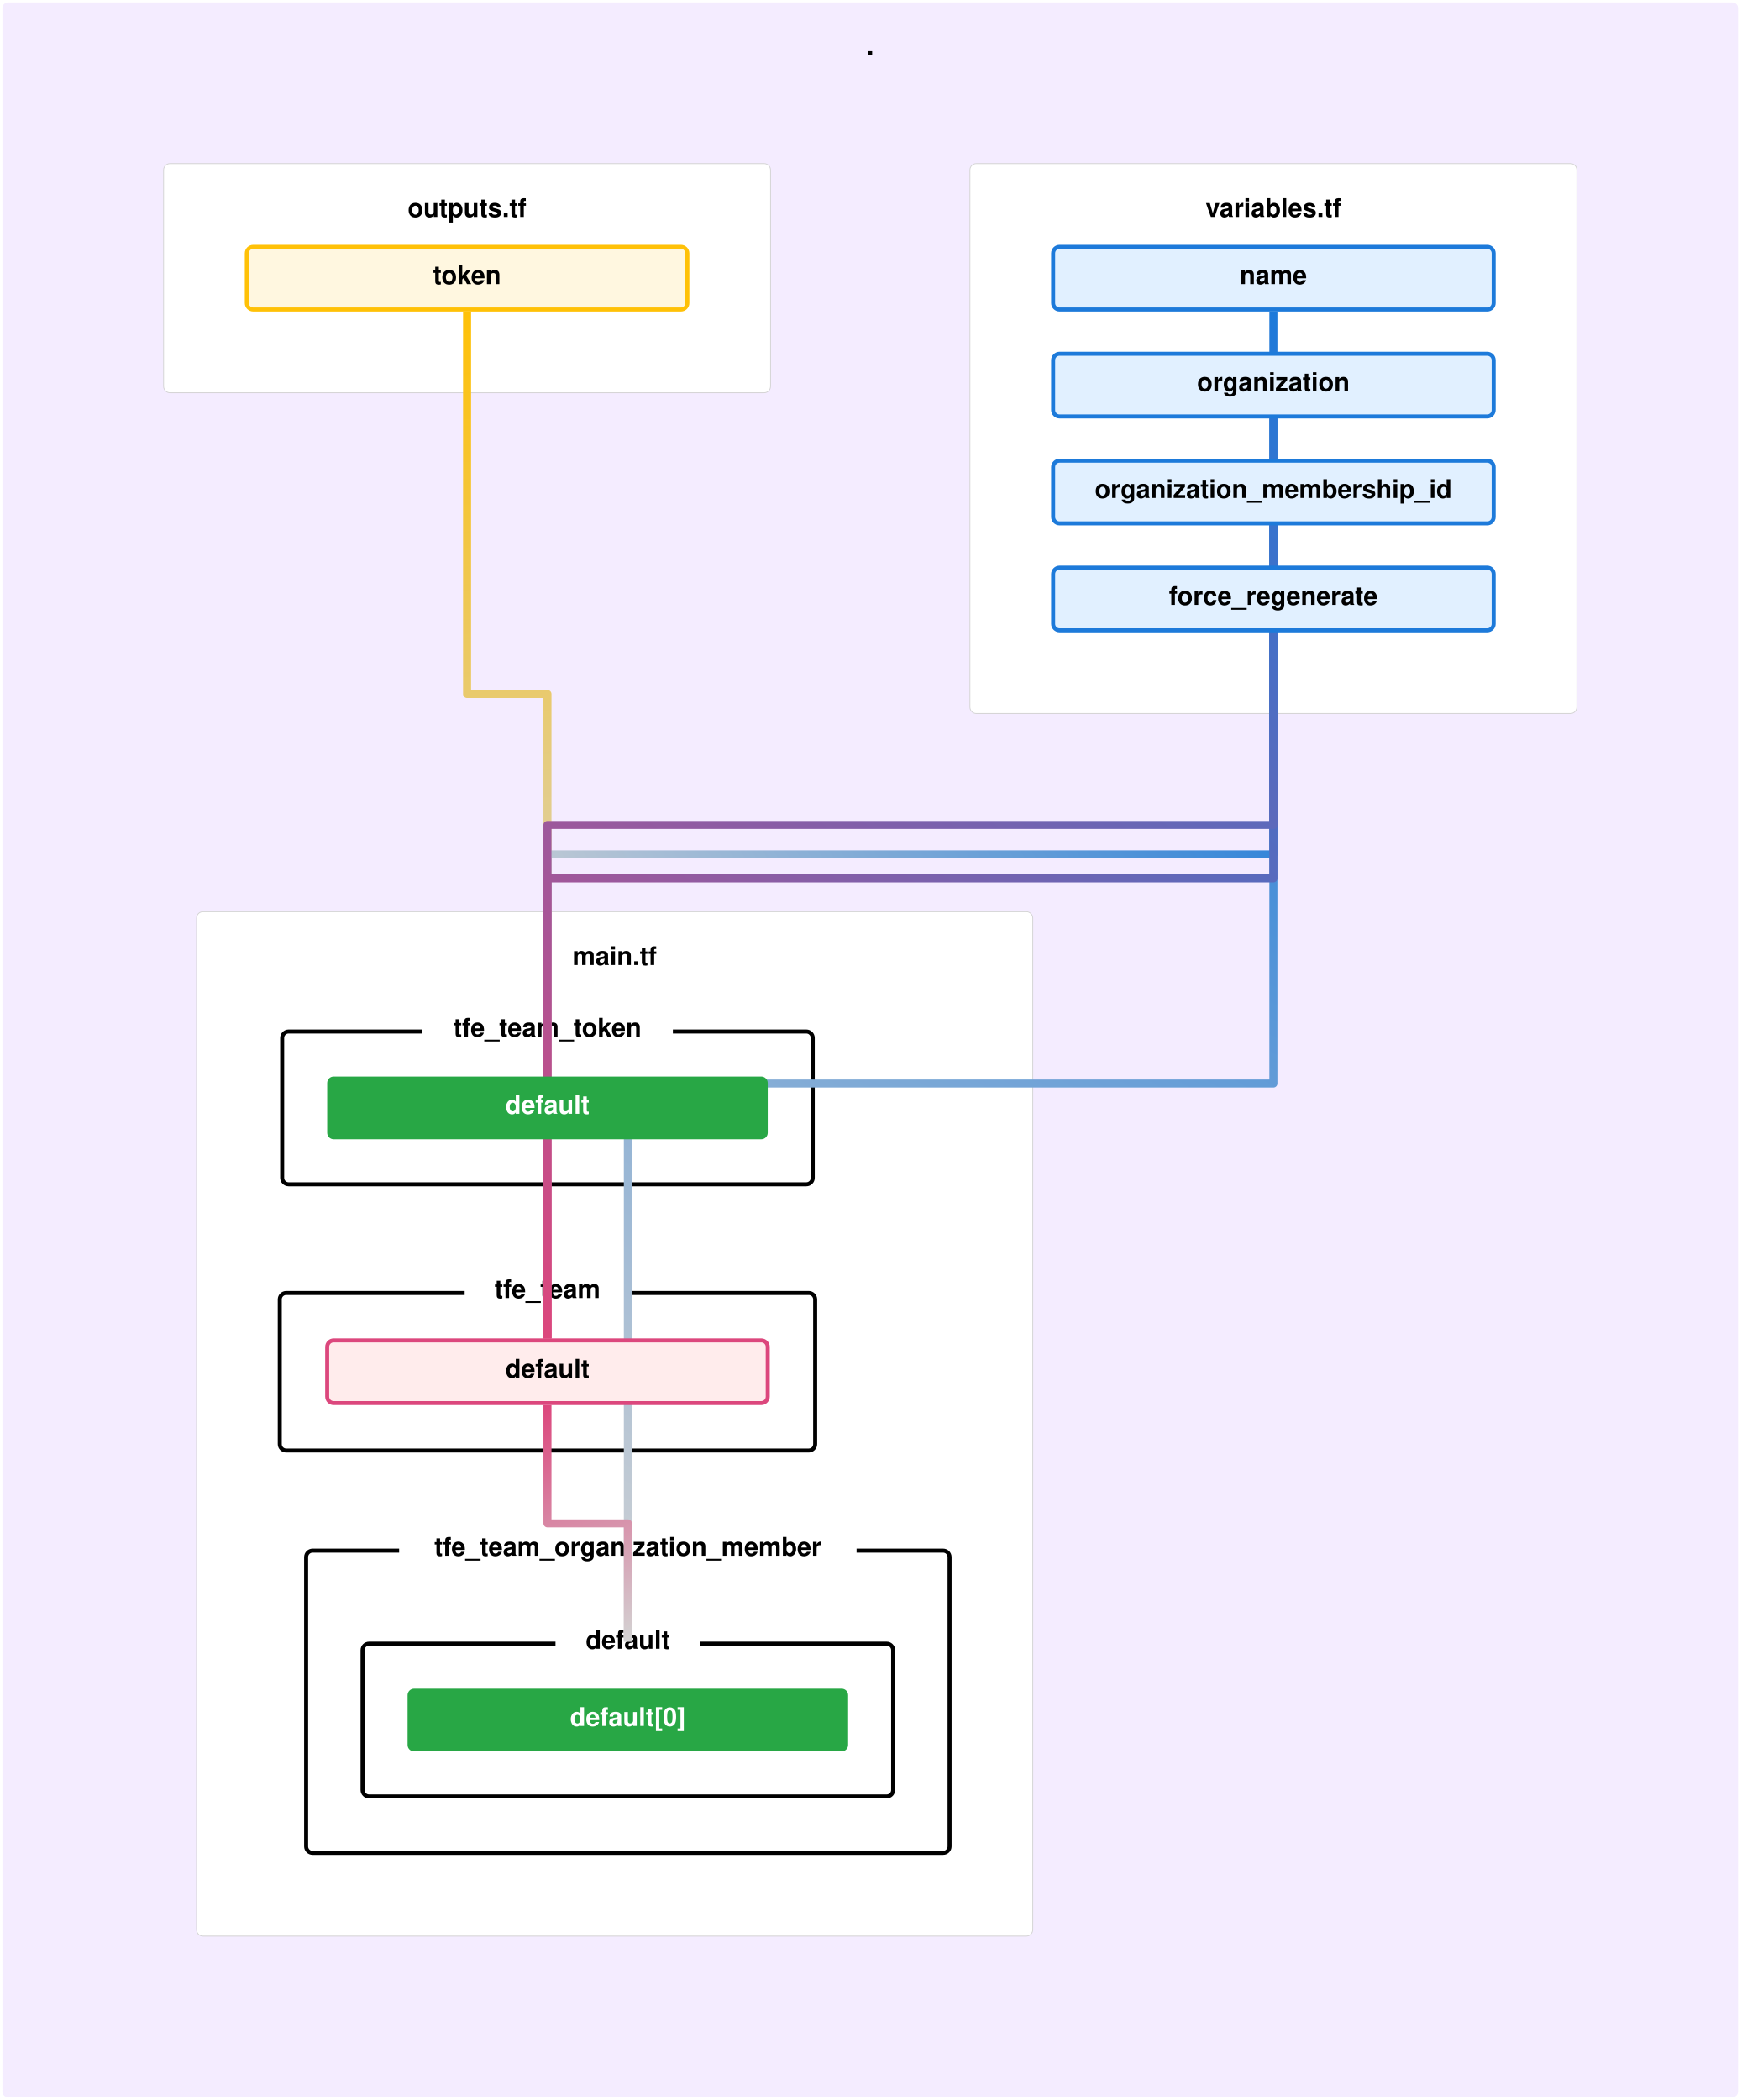
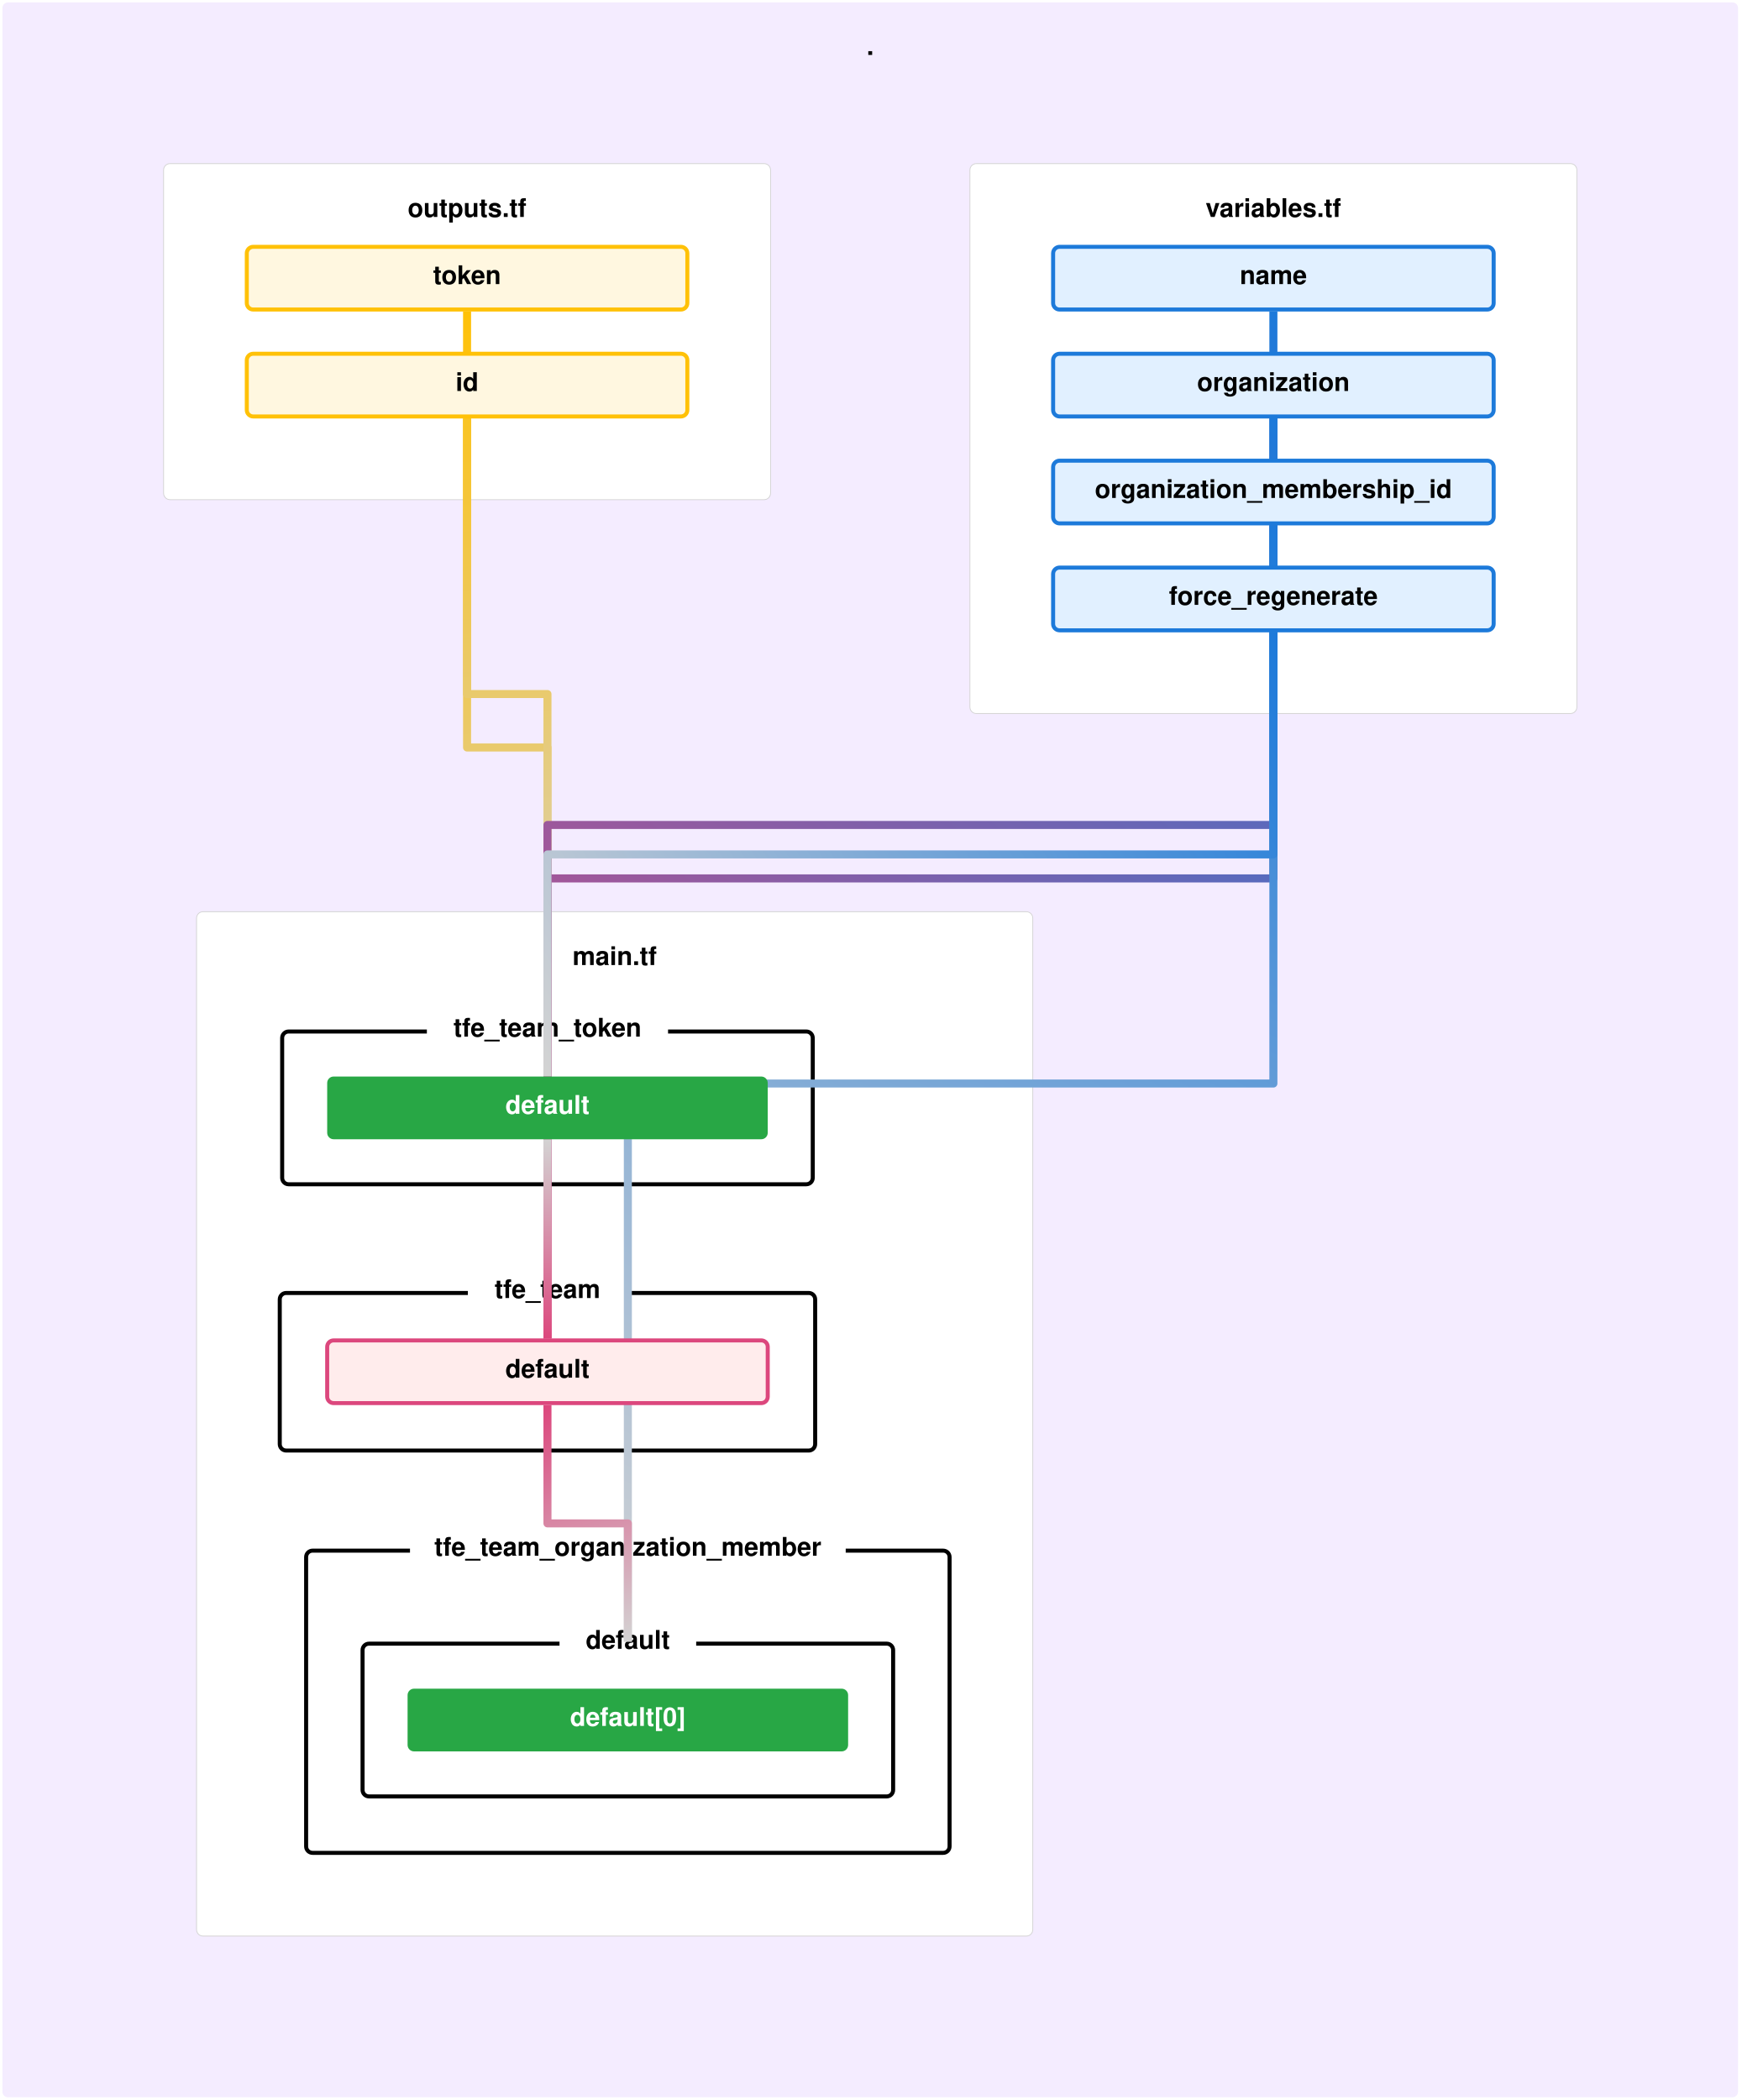
- <svg xmlns="http://www.w3.org/2000/svg" version="1.1" width="216.6" height="261.2">
+ <svg xmlns="http://www.w3.org/2000/svg" version="1.1" width="433.2" height="522.4">
  <defs>
-     <linearGradient id="yXclvDCEKiTk" x1="300px" x2="400px" y1="341.5px" y2="1293px" gradientUnits="userSpaceOnUse">
+     <linearGradient id="dCuTHMflTpgf" x1="300px" x2="400px" y1="474.5px" y2="1293px" gradientUnits="userSpaceOnUse">
      <stop offset="0" stop-color="rgb(255,193,7)" stop-opacity="1" />
      <stop offset="1" stop-color="rgb(211,211,211)" stop-opacity="1" />
    </linearGradient>
-     <linearGradient id="KfdxPumQkkJp" x1="500px" x2="1303px" y1="1995.9px" y2="607.5px" gradientUnits="userSpaceOnUse">
+     <linearGradient id="wcTAwovghAyL" x1="300px" x2="400px" y1="341.5px" y2="1293px" gradientUnits="userSpaceOnUse">
+       <stop offset="0" stop-color="rgb(255,193,7)" stop-opacity="1" />
+       <stop offset="1" stop-color="rgb(211,211,211)" stop-opacity="1" />
+     </linearGradient>
+     <linearGradient id="spmgKIyvJMLg" x1="400px" x2="1303px" y1="1618.7px" y2="341.5px" gradientUnits="userSpaceOnUse">
+       <stop offset="0" stop-color="rgb(220,71,125)" stop-opacity="1" />
+       <stop offset="1" stop-color="rgb(29,122,218)" stop-opacity="1" />
+     </linearGradient>
+     <linearGradient id="KqHXZkgiownr" x1="400px" x2="1303px" y1="1618.7px" y2="474.5px" gradientUnits="userSpaceOnUse">
+       <stop offset="0" stop-color="rgb(220,71,125)" stop-opacity="1" />
+       <stop offset="1" stop-color="rgb(29,122,218)" stop-opacity="1" />
+     </linearGradient>
+     <linearGradient id="zuvmLWFraMvE" x1="500px" x2="1303px" y1="1995.9px" y2="607.5px" gradientUnits="userSpaceOnUse">
      <stop offset="0" stop-color="rgb(211,211,211)" stop-opacity="1" />
      <stop offset="1" stop-color="rgb(29,122,218)" stop-opacity="1" />
    </linearGradient>
-     <linearGradient id="UVBzNXDbttbB" x1="500px" x2="400px" y1="1995.9px" y2="1701.7px" gradientUnits="userSpaceOnUse">
+     <linearGradient id="DgnDSnsifPpZ" x1="500px" x2="400px" y1="1995.9px" y2="1701.7px" gradientUnits="userSpaceOnUse">
      <stop offset="0" stop-color="rgb(211,211,211)" stop-opacity="1" />
      <stop offset="1" stop-color="rgb(220,71,125)" stop-opacity="1" />
    </linearGradient>
-     <linearGradient id="ZdBXdPqicwCN" x1="400px" x2="1303px" y1="1293px" y2="740.5px" gradientUnits="userSpaceOnUse">
+     <linearGradient id="OPhbSdvveTSa" x1="400px" x2="1303px" y1="1293px" y2="740.5px" gradientUnits="userSpaceOnUse">
      <stop offset="0" stop-color="rgb(211,211,211)" stop-opacity="1" />
      <stop offset="1" stop-color="rgb(29,122,218)" stop-opacity="1" />
    </linearGradient>
-     <linearGradient id="sNZeIhRVOIPm" x1="400px" x2="400px" y1="1371px" y2="1618.7px" gradientUnits="userSpaceOnUse">
+     <linearGradient id="PBAdexJiOOrW" x1="400px" x2="400px" y1="1371px" y2="1618.7px" gradientUnits="userSpaceOnUse">
      <stop offset="0" stop-color="rgb(211,211,211)" stop-opacity="1" />
      <stop offset="1" stop-color="rgb(220,71,125)" stop-opacity="1" />
    </linearGradient>
-     <linearGradient id="sxqGWSTRGpau" x1="400px" x2="1303px" y1="1618.7px" y2="474.5px" gradientUnits="userSpaceOnUse">
-       <stop offset="0" stop-color="rgb(220,71,125)" stop-opacity="1" />
-       <stop offset="1" stop-color="rgb(29,122,218)" stop-opacity="1" />
-     </linearGradient>
-     <linearGradient id="AXSxMtgMmDvt" x1="400px" x2="1303px" y1="1618.7px" y2="341.5px" gradientUnits="userSpaceOnUse">
-       <stop offset="0" stop-color="rgb(220,71,125)" stop-opacity="1" />
-       <stop offset="1" stop-color="rgb(29,122,218)" stop-opacity="1" />
-     </linearGradient>
  </defs>
-   <g transform="translate(28.1,4.6) scale(0.1,0.1)">
+   <g transform="translate(56.2,9.2) scale(0.2,0.2)">
    <path fill="rgb(244,236,255)" stroke="rgb(255,255,255)" paint-order="fill stroke markers" d=" M 801.5 -44 L 1874 -44 L 1874 -44 A 8 8 0 0 1 1882 -36 L 1882 2555.6 L 1882 2555.6 A 8 8 0 0 1 1874 2563.6 L -271 2563.6 L -271 2563.6 A 8 8 0 0 1 -279 2555.6 L -279 -36 L -279 -36 A 8 8 0 0 1 -271 -44 L 801.5 -44 Z" fill-opacity="1" stroke-opacity="1" stroke-miterlimit="10" stroke-width="2" />
    <text fill="rgb(0,0,0)" stroke="none" font-family="Avenir, Helvetica, Arial, sans-serif" font-size="32px" font-style="normal" font-weight="bold" text-decoration="normal" x="801.5" y="31" text-anchor="middle" dominant-baseline="text-after-edge" fill-opacity="1">.</text>
-     <path fill="rgb(255,255,255)" stroke="rgb(211,211,211)" paint-order="fill stroke markers" d=" M 300 157.5 L 669.5 157.5 L 669.5 157.5 A 8 8 0 0 1 677.5 165.5 L 677.5 434.5 L 677.5 434.5 A 8 8 0 0 1 669.5 442.5 L -69.5 442.5 L -69.5 442.5 A 8 8 0 0 1 -77.5 434.5 L -77.5 165.5 L -77.5 165.5 A 8 8 0 0 1 -69.5 157.5 L 300 157.5 Z" fill-opacity="1" stroke-opacity="1" stroke-miterlimit="10" />
+     <path fill="rgb(255,255,255)" stroke="rgb(211,211,211)" paint-order="fill stroke markers" d=" M 300 157.5 L 669.5 157.5 L 669.5 157.5 A 8 8 0 0 1 677.5 165.5 L 677.5 567.5 L 677.5 567.5 A 8 8 0 0 1 669.5 575.5 L -69.5 575.5 L -69.5 575.5 A 8 8 0 0 1 -77.5 567.5 L -77.5 165.5 L -77.5 165.5 A 8 8 0 0 1 -69.5 157.5 L 300 157.5 Z" fill-opacity="1" stroke-opacity="1" stroke-miterlimit="10" />
    <text fill="rgb(0,0,0)" stroke="none" font-family="Avenir, Helvetica, Arial, sans-serif" font-size="32px" font-style="normal" font-weight="bold" text-decoration="normal" x="300" y="232.5" text-anchor="middle" dominant-baseline="text-after-edge" fill-opacity="1">outputs.tf</text>
    <path fill="rgb(255,255,255)" stroke="rgb(211,211,211)" paint-order="fill stroke markers" d=" M 1303 157.5 L 1672.5 157.5 L 1672.5 157.5 A 8 8 0 0 1 1680.5 165.5 L 1680.5 833.5 L 1680.5 833.5 A 8 8 0 0 1 1672.5 841.5 L 933.5 841.5 L 933.5 841.5 A 8 8 0 0 1 925.5 833.5 L 925.5 165.5 L 925.5 165.5 A 8 8 0 0 1 933.5 157.5 L 1303 157.5 Z" fill-opacity="1" stroke-opacity="1" stroke-miterlimit="10" />
    <text fill="rgb(0,0,0)" stroke="none" font-family="Avenir, Helvetica, Arial, sans-serif" font-size="32px" font-style="normal" font-weight="bold" text-decoration="normal" x="1303" y="232.5" text-anchor="middle" dominant-baseline="text-after-edge" fill-opacity="1">variables.tf</text>
    <path fill="rgb(255,255,255)" stroke="rgb(211,211,211)" paint-order="fill stroke markers" d=" M 483.6 1088 L 995.7 1088 L 995.7 1088 A 8 8 0 0 1 1003.7 1096 L 1003.7 2354.1 L 1003.7 2354.1 A 8 8 0 0 1 995.7 2362.1 L -28.5 2362.1 L -28.5 2362.1 A 8 8 0 0 1 -36.5 2354.1 L -36.5 1096 L -36.5 1096 A 8 8 0 0 1 -28.5 1088 L 483.6 1088 Z" fill-opacity="1" stroke-opacity="1" stroke-miterlimit="10" />
    <text fill="rgb(0,0,0)" stroke="none" font-family="Avenir, Helvetica, Arial, sans-serif" font-size="32px" font-style="normal" font-weight="bold" text-decoration="normal" x="483.6" y="1163" text-anchor="middle" dominant-baseline="text-after-edge" fill-opacity="1">main.tf</text>
+     <path fill="rgb(255,255,255)" stroke="rgb(0,0,0)" paint-order="fill stroke markers" d=" M 400 1562.2 L 725 1562.2 L 725 1562.2 A 8 8 0 0 1 733 1570.2 L 733 1750.2 L 733 1750.2 A 8 8 0 0 1 725 1758.2 L 75 1758.2 L 75 1758.2 A 8 8 0 0 1 67 1750.2 L 67 1570.2 L 67 1570.2 A 8 8 0 0 1 75 1562.2 L 400 1562.2 Z" fill-opacity="1" stroke-opacity="1" stroke-miterlimit="10" stroke-width="5" />
+     <rect fill="rgb(255,255,255)" stroke="none" x="301" y="1513.2" width="198" height="96" fill-opacity="1" />
+     <text fill="rgb(0,0,0)" stroke="none" font-family="Avenir, Helvetica, Arial, sans-serif" font-size="32px" font-style="normal" font-weight="bold" text-decoration="normal" x="400" y="1577.2" text-anchor="middle" dominant-baseline="text-after-edge" fill-opacity="1">tfe_team</text>
    <path fill="rgb(255,255,255)" stroke="rgb(0,0,0)" paint-order="fill stroke markers" d=" M 500 1882.7 L 892.2 1882.7 L 892.2 1882.7 A 8 8 0 0 1 900.2 1890.7 L 900.2 2250.6 L 900.2 2250.6 A 8 8 0 0 1 892.2 2258.6 L 107.8 2258.6 L 107.8 2258.6 A 8 8 0 0 1 99.8 2250.6 L 99.8 1890.7 L 99.8 1890.7 A 8 8 0 0 1 107.8 1882.7 L 500 1882.7 Z" fill-opacity="1" stroke-opacity="1" stroke-miterlimit="10" stroke-width="5" />
-     <rect fill="rgb(255,255,255)" stroke="none" x="215.5" y="1833.7" width="569" height="96" fill-opacity="1" />
+     <rect fill="rgb(255,255,255)" stroke="none" x="229" y="1833.7" width="542" height="96" fill-opacity="1" />
    <text fill="rgb(0,0,0)" stroke="none" font-family="Avenir, Helvetica, Arial, sans-serif" font-size="32px" font-style="normal" font-weight="bold" text-decoration="normal" x="500" y="1897.7" text-anchor="middle" dominant-baseline="text-after-edge" fill-opacity="1">tfe_team_organization_member</text>
    <path fill="rgb(255,255,255)" stroke="rgb(0,0,0)" paint-order="fill stroke markers" d=" M 400 1237 L 722 1237 L 722 1237 A 8 8 0 0 1 730 1245 L 730 1419 L 730 1419 A 8 8 0 0 1 722 1427 L 78 1427 L 78 1427 A 8 8 0 0 1 70 1419 L 70 1245 L 70 1245 A 8 8 0 0 1 78 1237 L 400 1237 Z" fill-opacity="1" stroke-opacity="1" stroke-miterlimit="10" stroke-width="5" />
-     <rect fill="rgb(255,255,255)" stroke="none" x="244" y="1188" width="312" height="96" fill-opacity="1" />
+     <rect fill="rgb(255,255,255)" stroke="none" x="250" y="1188" width="300" height="96" fill-opacity="1" />
    <text fill="rgb(0,0,0)" stroke="none" font-family="Avenir, Helvetica, Arial, sans-serif" font-size="32px" font-style="normal" font-weight="bold" text-decoration="normal" x="400" y="1252" text-anchor="middle" dominant-baseline="text-after-edge" fill-opacity="1">tfe_team_token</text>
-     <path fill="rgb(255,255,255)" stroke="rgb(0,0,0)" paint-order="fill stroke markers" d=" M 400 1562.2 L 725 1562.2 L 725 1562.2 A 8 8 0 0 1 733 1570.2 L 733 1750.2 L 733 1750.2 A 8 8 0 0 1 725 1758.2 L 75 1758.2 L 75 1758.2 A 8 8 0 0 1 67 1750.2 L 67 1570.2 L 67 1570.2 A 8 8 0 0 1 75 1562.2 L 400 1562.2 Z" fill-opacity="1" stroke-opacity="1" stroke-miterlimit="10" stroke-width="5" />
-     <rect fill="rgb(255,255,255)" stroke="none" x="297" y="1513.2" width="206" height="96" fill-opacity="1" />
-     <text fill="rgb(0,0,0)" stroke="none" font-family="Avenir, Helvetica, Arial, sans-serif" font-size="32px" font-style="normal" font-weight="bold" text-decoration="normal" x="400" y="1577.2" text-anchor="middle" dominant-baseline="text-after-edge" fill-opacity="1">tfe_team</text>
    <path fill="rgb(255,255,255)" stroke="rgb(0,0,0)" paint-order="fill stroke markers" d=" M 500 1998.4 L 822 1998.4 L 822 1998.4 A 8 8 0 0 1 830 2006.4 L 830 2180.4 L 830 2180.4 A 8 8 0 0 1 822 2188.4 L 178 2188.4 L 178 2188.4 A 8 8 0 0 1 170 2180.4 L 170 2006.4 L 170 2006.4 A 8 8 0 0 1 178 1998.4 L 500 1998.4 Z" fill-opacity="1" stroke-opacity="1" stroke-miterlimit="10" stroke-width="5" />
-     <rect fill="rgb(255,255,255)" stroke="none" x="410" y="1949.4" width="180" height="96" fill-opacity="1" />
+     <rect fill="rgb(255,255,255)" stroke="none" x="415" y="1949.4" width="170" height="96" fill-opacity="1" />
    <text fill="rgb(0,0,0)" stroke="none" font-family="Avenir, Helvetica, Arial, sans-serif" font-size="32px" font-style="normal" font-weight="bold" text-decoration="normal" x="500" y="2013.4" text-anchor="middle" dominant-baseline="text-after-edge" fill-opacity="1">default</text>
-     <path fill="none" stroke="url(#yXclvDCEKiTk)" paint-order="fill stroke markers" d=" M 300 341.5 L 300 817.25 L 400 817.25 L 400 1293" stroke-linejoin="round" stroke-miterlimit="10" stroke-width="10" />
-     <path fill="none" stroke="url(#KfdxPumQkkJp)" paint-order="fill stroke markers" d=" M 500 1995.9 L 500 1301.7 L 1303 1301.7 L 1303 607.5" stroke-linejoin="round" stroke-miterlimit="10" stroke-width="10" />
-     <path fill="none" stroke="url(#UVBzNXDbttbB)" paint-order="fill stroke markers" d=" M 500 1995.9 L 500 1848.8 L 400 1848.8 L 400 1701.7" stroke-linejoin="round" stroke-miterlimit="10" stroke-width="10" />
-     <path fill="none" stroke="url(#ZdBXdPqicwCN)" paint-order="fill stroke markers" d=" M 400 1293 L 400 1016.75 L 1303 1016.75 L 1303 740.5" stroke-linejoin="round" stroke-miterlimit="10" stroke-width="10" />
-     <path fill="none" stroke="url(#sNZeIhRVOIPm)" paint-order="fill stroke markers" d=" M 400 1371 L 400 1494.85 L 400 1494.85 L 400 1618.7" stroke-linejoin="round" stroke-miterlimit="10" stroke-width="10" />
-     <path fill="none" stroke="url(#sxqGWSTRGpau)" paint-order="fill stroke markers" d=" M 400 1618.7 L 400 1046.6 L 1303 1046.6 L 1303 474.5" stroke-linejoin="round" stroke-miterlimit="10" stroke-width="10" />
-     <path fill="none" stroke="url(#AXSxMtgMmDvt)" paint-order="fill stroke markers" d=" M 400 1618.7 L 400 980.1 L 1303 980.1 L 1303 341.5" stroke-linejoin="round" stroke-miterlimit="10" stroke-width="10" />
+     <path fill="none" stroke="url(#dCuTHMflTpgf)" paint-order="fill stroke markers" d=" M 300 474.5 L 300 883.75 L 400 883.75 L 400 1293" stroke-linejoin="round" stroke-miterlimit="10" stroke-width="10" />
+     <path fill="none" stroke="url(#wcTAwovghAyL)" paint-order="fill stroke markers" d=" M 300 341.5 L 300 817.25 L 400 817.25 L 400 1293" stroke-linejoin="round" stroke-miterlimit="10" stroke-width="10" />
+     <path fill="none" stroke="url(#spmgKIyvJMLg)" paint-order="fill stroke markers" d=" M 400 1618.7 L 400 980.1 L 1303 980.1 L 1303 341.5" stroke-linejoin="round" stroke-miterlimit="10" stroke-width="10" />
+     <path fill="none" stroke="url(#KqHXZkgiownr)" paint-order="fill stroke markers" d=" M 400 1618.7 L 400 1046.6 L 1303 1046.6 L 1303 474.5" stroke-linejoin="round" stroke-miterlimit="10" stroke-width="10" />
+     <path fill="none" stroke="url(#zuvmLWFraMvE)" paint-order="fill stroke markers" d=" M 500 1995.9 L 500 1301.7 L 1303 1301.7 L 1303 607.5" stroke-linejoin="round" stroke-miterlimit="10" stroke-width="10" />
+     <path fill="none" stroke="url(#DgnDSnsifPpZ)" paint-order="fill stroke markers" d=" M 500 1995.9 L 500 1848.8 L 400 1848.8 L 400 1701.7" stroke-linejoin="round" stroke-miterlimit="10" stroke-width="10" />
+     <path fill="none" stroke="url(#OPhbSdvveTSa)" paint-order="fill stroke markers" d=" M 400 1293 L 400 1016.75 L 1303 1016.75 L 1303 740.5" stroke-linejoin="round" stroke-miterlimit="10" stroke-width="10" />
+     <path fill="none" stroke="url(#PBAdexJiOOrW)" paint-order="fill stroke markers" d=" M 400 1371 L 400 1494.85 L 400 1494.85 L 400 1618.7" stroke-linejoin="round" stroke-miterlimit="10" stroke-width="10" />
    <path fill="rgb(255,247,224)" stroke="rgb(255,193,7)" paint-order="fill stroke markers" d=" M 300 261 L 566 261 L 566 261 A 8 8 0 0 1 574 269 L 574 331 L 574 331 A 8 8 0 0 1 566 339 L 34 339 L 34 339 A 8 8 0 0 1 26 331 L 26 269 L 26 269 A 8 8 0 0 1 34 261 L 300 261 Z" fill-opacity="1" stroke-opacity="1" stroke-miterlimit="10" stroke-width="5" />
    <text fill="rgb(0,0,0)" stroke="none" font-family="Avenir, Helvetica, Arial, sans-serif" font-size="32px" font-style="normal" font-weight="bold" text-decoration="normal" x="300" y="316" text-anchor="middle" dominant-baseline="text-after-edge" fill-opacity="1">token</text>
+     <path fill="rgb(255,247,224)" stroke="rgb(255,193,7)" paint-order="fill stroke markers" d=" M 300 394 L 566 394 L 566 394 A 8 8 0 0 1 574 402 L 574 464 L 574 464 A 8 8 0 0 1 566 472 L 34 472 L 34 472 A 8 8 0 0 1 26 464 L 26 402 L 26 402 A 8 8 0 0 1 34 394 L 300 394 Z" fill-opacity="1" stroke-opacity="1" stroke-miterlimit="10" stroke-width="5" />
+     <text fill="rgb(0,0,0)" stroke="none" font-family="Avenir, Helvetica, Arial, sans-serif" font-size="32px" font-style="normal" font-weight="bold" text-decoration="normal" x="300" y="449" text-anchor="middle" dominant-baseline="text-after-edge" fill-opacity="1">id</text>
    <path fill="rgb(225,240,255)" stroke="rgb(29,122,218)" paint-order="fill stroke markers" d=" M 1303 261 L 1569 261 L 1569 261 A 8 8 0 0 1 1577 269 L 1577 331 L 1577 331 A 8 8 0 0 1 1569 339 L 1037 339 L 1037 339 A 8 8 0 0 1 1029 331 L 1029 269 L 1029 269 A 8 8 0 0 1 1037 261 L 1303 261 Z" fill-opacity="1" stroke-opacity="1" stroke-miterlimit="10" stroke-width="5" />
    <text fill="rgb(0,0,0)" stroke="none" font-family="Avenir, Helvetica, Arial, sans-serif" font-size="32px" font-style="normal" font-weight="bold" text-decoration="normal" x="1303" y="316" text-anchor="middle" dominant-baseline="text-after-edge" fill-opacity="1">name</text>
    <path fill="rgb(225,240,255)" stroke="rgb(29,122,218)" paint-order="fill stroke markers" d=" M 1303 394 L 1569 394 L 1569 394 A 8 8 0 0 1 1577 402 L 1577 464 L 1577 464 A 8 8 0 0 1 1569 472 L 1037 472 L 1037 472 A 8 8 0 0 1 1029 464 L 1029 402 L 1029 402 A 8 8 0 0 1 1037 394 L 1303 394 Z" fill-opacity="1" stroke-opacity="1" stroke-miterlimit="10" stroke-width="5" />
    <text fill="rgb(0,0,0)" stroke="none" font-family="Avenir, Helvetica, Arial, sans-serif" font-size="32px" font-style="normal" font-weight="bold" text-decoration="normal" x="1303" y="449" text-anchor="middle" dominant-baseline="text-after-edge" fill-opacity="1">organization</text>
    <path fill="rgb(225,240,255)" stroke="rgb(29,122,218)" paint-order="fill stroke markers" d=" M 1303 527 L 1569 527 L 1569 527 A 8 8 0 0 1 1577 535 L 1577 597 L 1577 597 A 8 8 0 0 1 1569 605 L 1037 605 L 1037 605 A 8 8 0 0 1 1029 597 L 1029 535 L 1029 535 A 8 8 0 0 1 1037 527 L 1303 527 Z" fill-opacity="1" stroke-opacity="1" stroke-miterlimit="10" stroke-width="5" />
    <text fill="rgb(0,0,0)" stroke="none" font-family="Avenir, Helvetica, Arial, sans-serif" font-size="32px" font-style="normal" font-weight="bold" text-decoration="normal" x="1303" y="582" text-anchor="middle" dominant-baseline="text-after-edge" fill-opacity="1">organization_membership_id</text>
    <path fill="rgb(225,240,255)" stroke="rgb(29,122,218)" paint-order="fill stroke markers" d=" M 1303 660 L 1569 660 L 1569 660 A 8 8 0 0 1 1577 668 L 1577 730 L 1577 730 A 8 8 0 0 1 1569 738 L 1037 738 L 1037 738 A 8 8 0 0 1 1029 730 L 1029 668 L 1029 668 A 8 8 0 0 1 1037 660 L 1303 660 Z" fill-opacity="1" stroke-opacity="1" stroke-miterlimit="10" stroke-width="5" />
    <text fill="rgb(0,0,0)" stroke="none" font-family="Avenir, Helvetica, Arial, sans-serif" font-size="32px" font-style="normal" font-weight="bold" text-decoration="normal" x="1303" y="715" text-anchor="middle" dominant-baseline="text-after-edge" fill-opacity="1">force_regenerate</text>
+     <path fill="rgb(255,236,236)" stroke="rgb(220,71,125)" paint-order="fill stroke markers" d=" M 400 1621.2 L 666 1621.2 L 666 1621.2 A 8 8 0 0 1 674 1629.2 L 674 1691.2 L 674 1691.2 A 8 8 0 0 1 666 1699.2 L 134 1699.2 L 134 1699.2 A 8 8 0 0 1 126 1691.2 L 126 1629.2 L 126 1629.2 A 8 8 0 0 1 134 1621.2 L 400 1621.2 Z" fill-opacity="1" stroke-opacity="1" stroke-miterlimit="10" stroke-width="5" />
+     <text fill="rgb(0,0,0)" stroke="none" font-family="Avenir, Helvetica, Arial, sans-serif" font-size="32px" font-style="normal" font-weight="bold" text-decoration="normal" x="400" y="1676.2" text-anchor="middle" dominant-baseline="text-after-edge" fill-opacity="1">default</text>
    <path fill="rgb(40,167,69)" stroke="none" paint-order="stroke fill markers" d=" M 500 2054.4 L 766 2054.4 L 766 2054.4 A 8 8 0 0 1 774 2062.4 L 774 2124.4 L 774 2124.4 A 8 8 0 0 1 766 2132.4 L 234 2132.4 L 234 2132.4 A 8 8 0 0 1 226 2124.4 L 226 2062.4 L 226 2062.4 A 8 8 0 0 1 234 2054.4 L 500 2054.4 Z" fill-opacity="1" />
    <text fill="rgb(255,255,255)" stroke="none" font-family="Avenir, Helvetica, Arial, sans-serif" font-size="32px" font-style="normal" font-weight="bold" text-decoration="normal" x="500" y="2109.4" text-anchor="middle" dominant-baseline="text-after-edge" fill-opacity="1">default[0]</text>
    <path fill="rgb(40,167,69)" stroke="none" paint-order="stroke fill markers" d=" M 400 1293 L 666 1293 L 666 1293 A 8 8 0 0 1 674 1301 L 674 1363 L 674 1363 A 8 8 0 0 1 666 1371 L 134 1371 L 134 1371 A 8 8 0 0 1 126 1363 L 126 1301 L 126 1301 A 8 8 0 0 1 134 1293 L 400 1293 Z" fill-opacity="1" />
    <text fill="rgb(255,255,255)" stroke="none" font-family="Avenir, Helvetica, Arial, sans-serif" font-size="32px" font-style="normal" font-weight="bold" text-decoration="normal" x="400" y="1348" text-anchor="middle" dominant-baseline="text-after-edge" fill-opacity="1">default</text>
-     <path fill="rgb(255,236,236)" stroke="rgb(220,71,125)" paint-order="fill stroke markers" d=" M 400 1621.2 L 666 1621.2 L 666 1621.2 A 8 8 0 0 1 674 1629.2 L 674 1691.2 L 674 1691.2 A 8 8 0 0 1 666 1699.2 L 134 1699.2 L 134 1699.2 A 8 8 0 0 1 126 1691.2 L 126 1629.2 L 126 1629.2 A 8 8 0 0 1 134 1621.2 L 400 1621.2 Z" fill-opacity="1" stroke-opacity="1" stroke-miterlimit="10" stroke-width="5" />
-     <text fill="rgb(0,0,0)" stroke="none" font-family="Avenir, Helvetica, Arial, sans-serif" font-size="32px" font-style="normal" font-weight="bold" text-decoration="normal" x="400" y="1676.2" text-anchor="middle" dominant-baseline="text-after-edge" fill-opacity="1">default</text>
-     <g transform="scale(10,10) translate(-28.1,-4.6)" />
+     <g transform="scale(5,5) translate(-56.2,-9.2)" />
  </g>
</svg>
